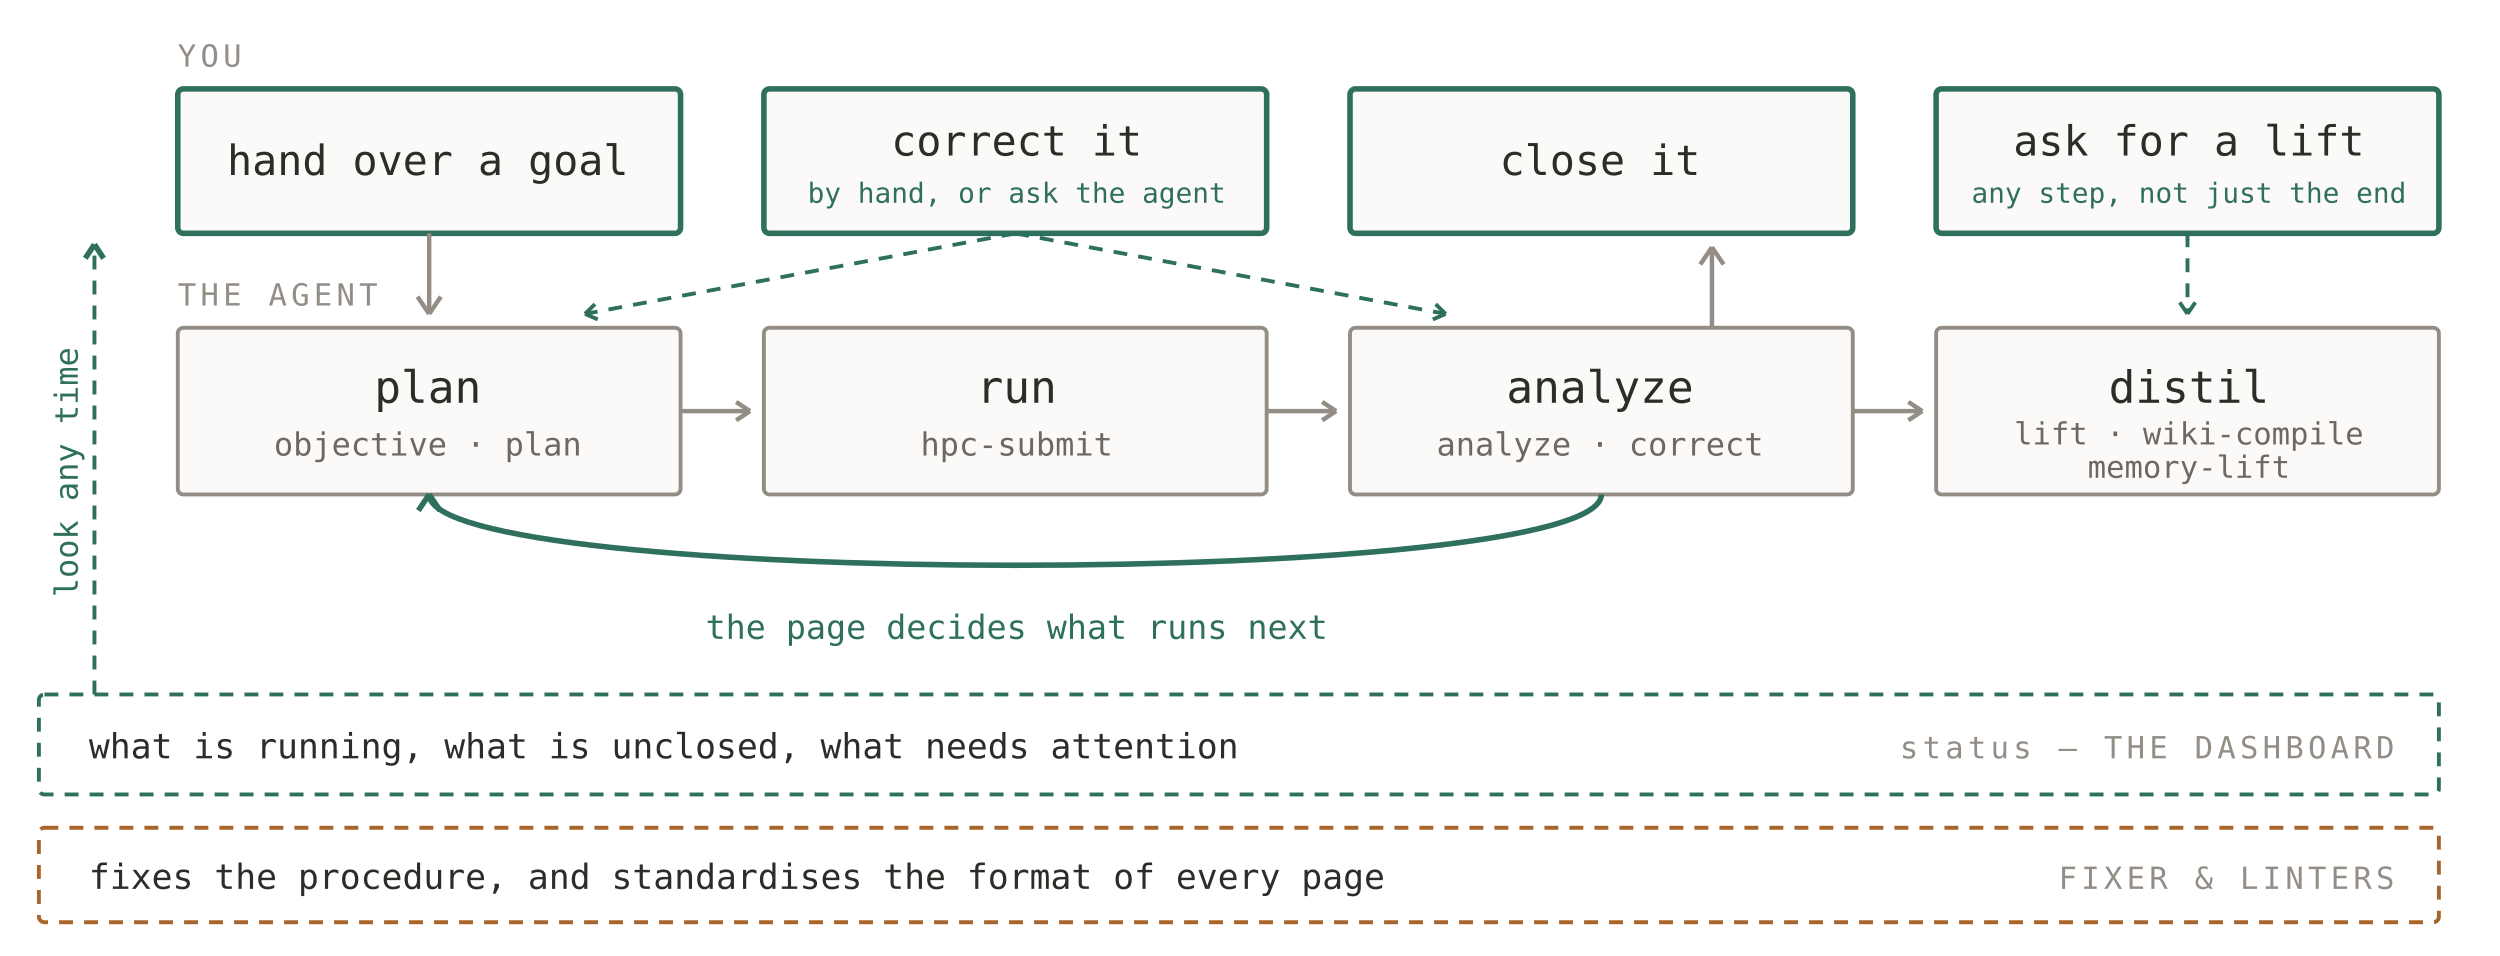
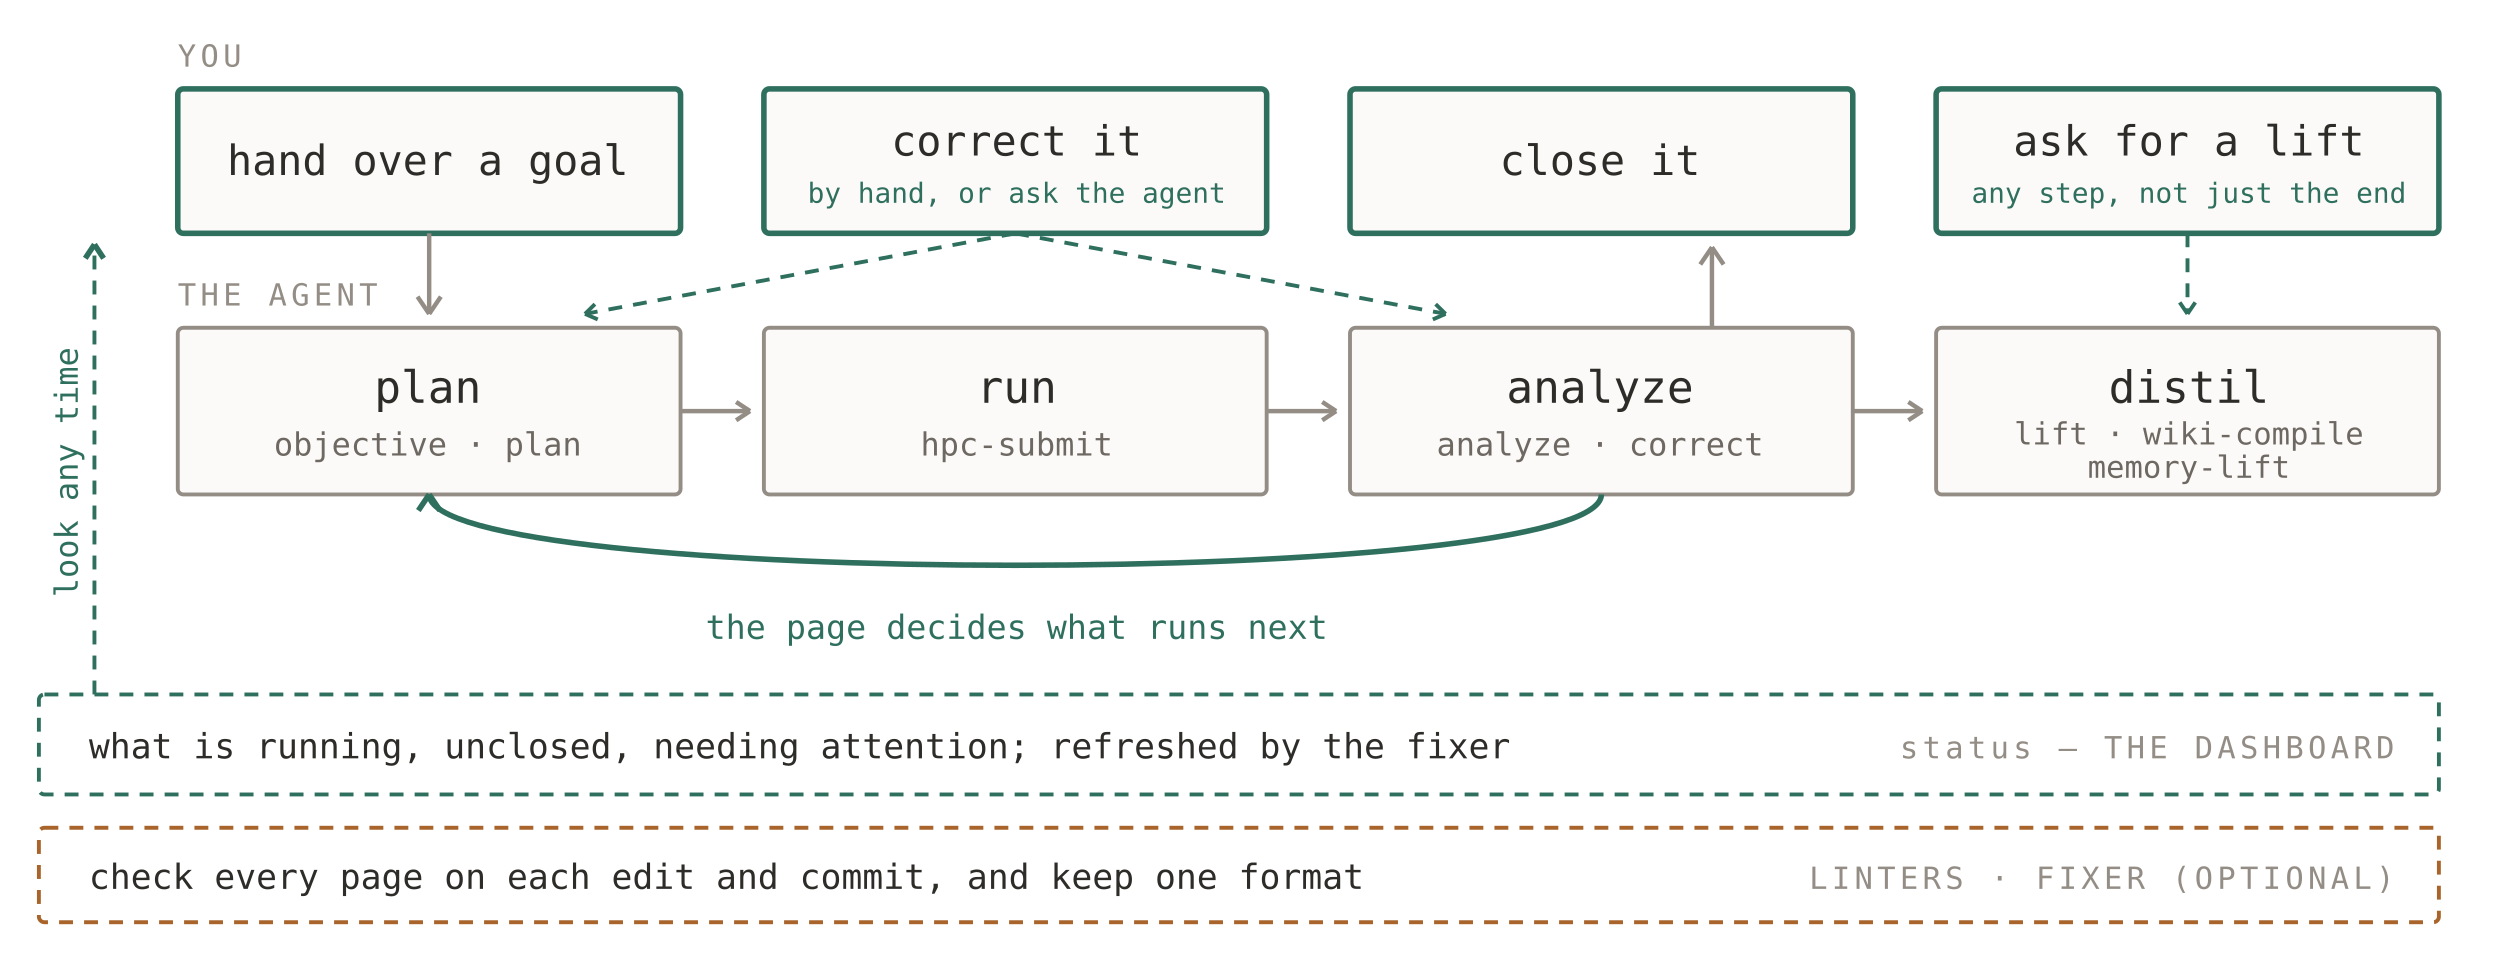
- <svg xmlns="http://www.w3.org/2000/svg" viewBox="0 0 900 344" role="img" aria-label="Two lanes and two bands. Top, what only you do: hand over a goal, correct it at any step, close it, ask for a lift. Below it, what the agent does: plan, run, analyze, distil, each naming the skills it drives, with an arc returning from analyze to plan where the page decides what runs next. Beneath both, the dashboard showing what is running, unclosed and needing attention; and the fixer with the linters, which fix the procedure and standardise the format of every page.">
+ <svg xmlns="http://www.w3.org/2000/svg" viewBox="0 0 900 344" role="img" aria-label="Two lanes and two bands. Top, what only you do: hand over a goal, correct it at any step, close it, ask for a lift. Below it, what the agent does: plan, run, analyze, distil, each naming the skills it drives, with an arc returning from analyze to plan where the page decides what runs next. Beneath both, the dashboard showing what is running, unclosed and needing attention; and the linters, which check every page on each edit and commit, with the optional fixer that re-runs them and keeps the dashboard current in the background.">
  <text font-family="ui-monospace,SFMono-Regular,Menlo,Consolas,monospace" fill="#938D85" letter-spacing="0.14em" x="64" y="24" text-anchor="start" style="font-size:11px">YOU</text>
  <rect fill="#FBFAF8" stroke="#2F6F5E" stroke-width="2" x="64" y="32" width="181" height="52" rx="2" />
  <text font-family="ui-monospace,SFMono-Regular,Menlo,Consolas,monospace" fill="#2E2C29" x="154" y="63" text-anchor="middle" style="font-size:15px">hand over a goal</text>
  <rect fill="#FBFAF8" stroke="#2F6F5E" stroke-width="2" x="275" y="32" width="181" height="52" rx="2" />
  <text font-family="ui-monospace,SFMono-Regular,Menlo,Consolas,monospace" fill="#2E2C29" x="366" y="56" text-anchor="middle" style="font-size:15px">correct it</text>
  <text font-family="ui-monospace,SFMono-Regular,Menlo,Consolas,monospace" fill="#2F6F5E" x="366" y="73" text-anchor="middle" style="font-size:10px">by hand, or ask the agent</text>
  <rect fill="#FBFAF8" stroke="#2F6F5E" stroke-width="2" x="486" y="32" width="181" height="52" rx="2" />
  <text font-family="ui-monospace,SFMono-Regular,Menlo,Consolas,monospace" fill="#2E2C29" x="576" y="63" text-anchor="middle" style="font-size:15px">close it</text>
  <rect fill="#FBFAF8" stroke="#2F6F5E" stroke-width="2" x="697" y="32" width="181" height="52" rx="2" />
  <text font-family="ui-monospace,SFMono-Regular,Menlo,Consolas,monospace" fill="#2E2C29" x="788" y="56" text-anchor="middle" style="font-size:15px">ask for a lift</text>
  <text font-family="ui-monospace,SFMono-Regular,Menlo,Consolas,monospace" fill="#2F6F5E" x="788" y="73" text-anchor="middle" style="font-size:10px">any step, not just the end</text>
  <text font-family="ui-monospace,SFMono-Regular,Menlo,Consolas,monospace" fill="#938D85" letter-spacing="0.14em" x="64" y="110" text-anchor="start" style="font-size:11px">THE AGENT</text>
  <rect fill="#FBFAF8" stroke="#938D85" stroke-width="1.4" x="64" y="118" width="181" height="60" rx="2" />
  <text font-family="ui-monospace,SFMono-Regular,Menlo,Consolas,monospace" fill="#2E2C29" x="154" y="145" text-anchor="middle" style="font-size:16px">plan</text>
  <text font-family="ui-monospace,SFMono-Regular,Menlo,Consolas,monospace" fill="#6E6862" x="154" y="164" text-anchor="middle" style="font-size:11.5px">objective · plan</text>
  <rect fill="#FBFAF8" stroke="#938D85" stroke-width="1.4" x="275" y="118" width="181" height="60" rx="2" />
  <text font-family="ui-monospace,SFMono-Regular,Menlo,Consolas,monospace" fill="#2E2C29" x="366" y="145" text-anchor="middle" style="font-size:16px">run</text>
  <text font-family="ui-monospace,SFMono-Regular,Menlo,Consolas,monospace" fill="#6E6862" x="366" y="164" text-anchor="middle" style="font-size:11.5px">hpc-submit</text>
  <rect fill="#FBFAF8" stroke="#938D85" stroke-width="1.4" x="486" y="118" width="181" height="60" rx="2" />
  <text font-family="ui-monospace,SFMono-Regular,Menlo,Consolas,monospace" fill="#2E2C29" x="576" y="145" text-anchor="middle" style="font-size:16px">analyze</text>
  <text font-family="ui-monospace,SFMono-Regular,Menlo,Consolas,monospace" fill="#6E6862" x="576" y="164" text-anchor="middle" style="font-size:11.5px">analyze · correct</text>
  <rect fill="#FBFAF8" stroke="#938D85" stroke-width="1.4" x="697" y="118" width="181" height="60" rx="2" />
  <text font-family="ui-monospace,SFMono-Regular,Menlo,Consolas,monospace" fill="#2E2C29" x="788" y="145" text-anchor="middle" style="font-size:16px">distil</text>
  <text font-family="ui-monospace,SFMono-Regular,Menlo,Consolas,monospace" fill="#6E6862" x="788" y="160" text-anchor="middle" style="font-size:11px">lift · wiki-compile</text>
  <text font-family="ui-monospace,SFMono-Regular,Menlo,Consolas,monospace" fill="#6E6862" x="788" y="172" text-anchor="middle" style="font-size:11px">memory-lift</text>
  <line fill="none" stroke="#938D85" stroke-width="1.6" x1="154.5" y1="84.0" x2="154.5" y2="113.0" />
  <line fill="none" stroke="#938D85" stroke-width="1.6" x1="154.5" y1="113.0" x2="150.3" y2="106.8" />
  <line fill="none" stroke="#938D85" stroke-width="1.6" x1="154.5" y1="113.0" x2="158.7" y2="106.8" />
  <line fill="none" stroke="#938D85" stroke-width="1.6" x1="616.3" y1="118.0" x2="616.3" y2="89.0" />
  <line fill="none" stroke="#938D85" stroke-width="1.6" x1="616.3" y1="89.0" x2="620.5" y2="95.2" />
  <line fill="none" stroke="#938D85" stroke-width="1.6" x1="616.3" y1="89.0" x2="612.1" y2="95.2" />
  <line fill="none" stroke="#2F6F5E" stroke-width="1.4" stroke-dasharray="5 4" x1="365.5" y1="84.0" x2="520.4" y2="113.0" />
  <line fill="none" stroke="#2F6F5E" stroke-width="1.4" stroke-dasharray="5 4" x1="520.4" y1="113.0" x2="513.5" y2="116.0" />
  <line fill="none" stroke="#2F6F5E" stroke-width="1.4" stroke-dasharray="5 4" x1="520.4" y1="113.0" x2="515.0" y2="107.7" />
  <line fill="none" stroke="#2F6F5E" stroke-width="1.4" stroke-dasharray="5 4" x1="365.5" y1="84.0" x2="210.6" y2="113.0" />
  <line fill="none" stroke="#2F6F5E" stroke-width="1.4" stroke-dasharray="5 4" x1="210.6" y1="113.0" x2="216.0" y2="107.7" />
  <line fill="none" stroke="#2F6F5E" stroke-width="1.4" stroke-dasharray="5 4" x1="210.6" y1="113.0" x2="217.5" y2="116.0" />
  <line fill="none" stroke="#2F6F5E" stroke-width="1.4" stroke-dasharray="5 4" x1="787.5" y1="84.0" x2="787.5" y2="113.0" />
  <line fill="none" stroke="#2F6F5E" stroke-width="1.4" stroke-dasharray="5 4" x1="787.5" y1="113.0" x2="783.3" y2="106.8" />
  <line fill="none" stroke="#2F6F5E" stroke-width="1.4" stroke-dasharray="5 4" x1="787.5" y1="113.0" x2="791.7" y2="106.8" />
  <line fill="none" stroke="#938D85" stroke-width="1.6" x1="245.0" y1="148.0" x2="270.0" y2="148.0" />
  <line fill="none" stroke="#938D85" stroke-width="1.6" x1="270.0" y1="148.0" x2="265.0" y2="151.3" />
  <line fill="none" stroke="#938D85" stroke-width="1.6" x1="270.0" y1="148.0" x2="265.0" y2="144.7" />
  <line fill="none" stroke="#938D85" stroke-width="1.6" x1="456.0" y1="148.0" x2="481.0" y2="148.0" />
  <line fill="none" stroke="#938D85" stroke-width="1.6" x1="481.0" y1="148.0" x2="476.0" y2="151.3" />
  <line fill="none" stroke="#938D85" stroke-width="1.6" x1="481.0" y1="148.0" x2="476.0" y2="144.7" />
  <line fill="none" stroke="#938D85" stroke-width="1.6" x1="667.0" y1="148.0" x2="692.0" y2="148.0" />
  <line fill="none" stroke="#938D85" stroke-width="1.6" x1="692.0" y1="148.0" x2="687.0" y2="151.3" />
  <line fill="none" stroke="#938D85" stroke-width="1.6" x1="692.0" y1="148.0" x2="687.0" y2="144.7" />
  <path fill="none" stroke="#2F6F5E" stroke-width="2" d="M576.5,178 C576.5,212 154.5,212 154.5,178" />
  <line fill="none" stroke="#2F6F5E" stroke-width="2" x1="154.5" y1="178.0" x2="158.4" y2="183.8" />
  <line fill="none" stroke="#2F6F5E" stroke-width="2" x1="154.5" y1="178.0" x2="150.6" y2="183.8" />
  <text font-family="ui-monospace,SFMono-Regular,Menlo,Consolas,monospace" fill="#2F6F5E" x="366" y="230" text-anchor="middle" style="font-size:12px">the page decides what runs next</text>
  <rect fill="none" stroke="#2F6F5E" stroke-width="1.4" stroke-dasharray="5 4" x="14" y="250" width="864" height="36" rx="2" />
-   <text font-family="ui-monospace,SFMono-Regular,Menlo,Consolas,monospace" fill="#2E2C29" x="32" y="273" text-anchor="start" style="font-size:12.5px">what is running, what is unclosed, what needs attention</text>
+   <text font-family="ui-monospace,SFMono-Regular,Menlo,Consolas,monospace" fill="#2E2C29" x="32" y="273" text-anchor="start" style="font-size:12.5px">what is running, unclosed, needing attention; refreshed by the fixer</text>
  <text font-family="ui-monospace,SFMono-Regular,Menlo,Consolas,monospace" fill="#938D85" letter-spacing="0.14em" x="862" y="273" text-anchor="end" style="font-size:11px">status — THE DASHBOARD</text>
  <line fill="none" stroke="#2F6F5E" stroke-width="1.4" stroke-dasharray="5 4" x1="34" y1="250" x2="34" y2="92" />
  <line fill="none" stroke="#2F6F5E" stroke-width="2" x1="34.0" y1="88.0" x2="37.3" y2="93.0" />
  <line fill="none" stroke="#2F6F5E" stroke-width="2" x1="34.0" y1="88.0" x2="30.7" y2="93.0" />
  <text font-family="ui-monospace,SFMono-Regular,Menlo,Consolas,monospace" fill="#2F6F5E" x="-170" y="28" text-anchor="middle" style="font-size:11.5px" transform="rotate(-90 0 0)">look any time</text>
  <rect fill="none" stroke="#A8642A" stroke-width="1.4" stroke-dasharray="5 4" x="14" y="298" width="864" height="34" rx="2" />
-   <text font-family="ui-monospace,SFMono-Regular,Menlo,Consolas,monospace" fill="#2E2C29" x="32" y="320" text-anchor="start" style="font-size:12.5px">fixes the procedure, and standardises the format of every page</text>
-   <text font-family="ui-monospace,SFMono-Regular,Menlo,Consolas,monospace" fill="#938D85" letter-spacing="0.14em" x="862" y="320" text-anchor="end" style="font-size:11px">FIXER &amp; LINTERS</text>
+   <text font-family="ui-monospace,SFMono-Regular,Menlo,Consolas,monospace" fill="#2E2C29" x="32" y="320" text-anchor="start" style="font-size:12.5px">check every page on each edit and commit, and keep one format</text>
+   <text font-family="ui-monospace,SFMono-Regular,Menlo,Consolas,monospace" fill="#938D85" letter-spacing="0.14em" x="862" y="320" text-anchor="end" style="font-size:11px">LINTERS · FIXER (OPTIONAL)</text>
</svg>
